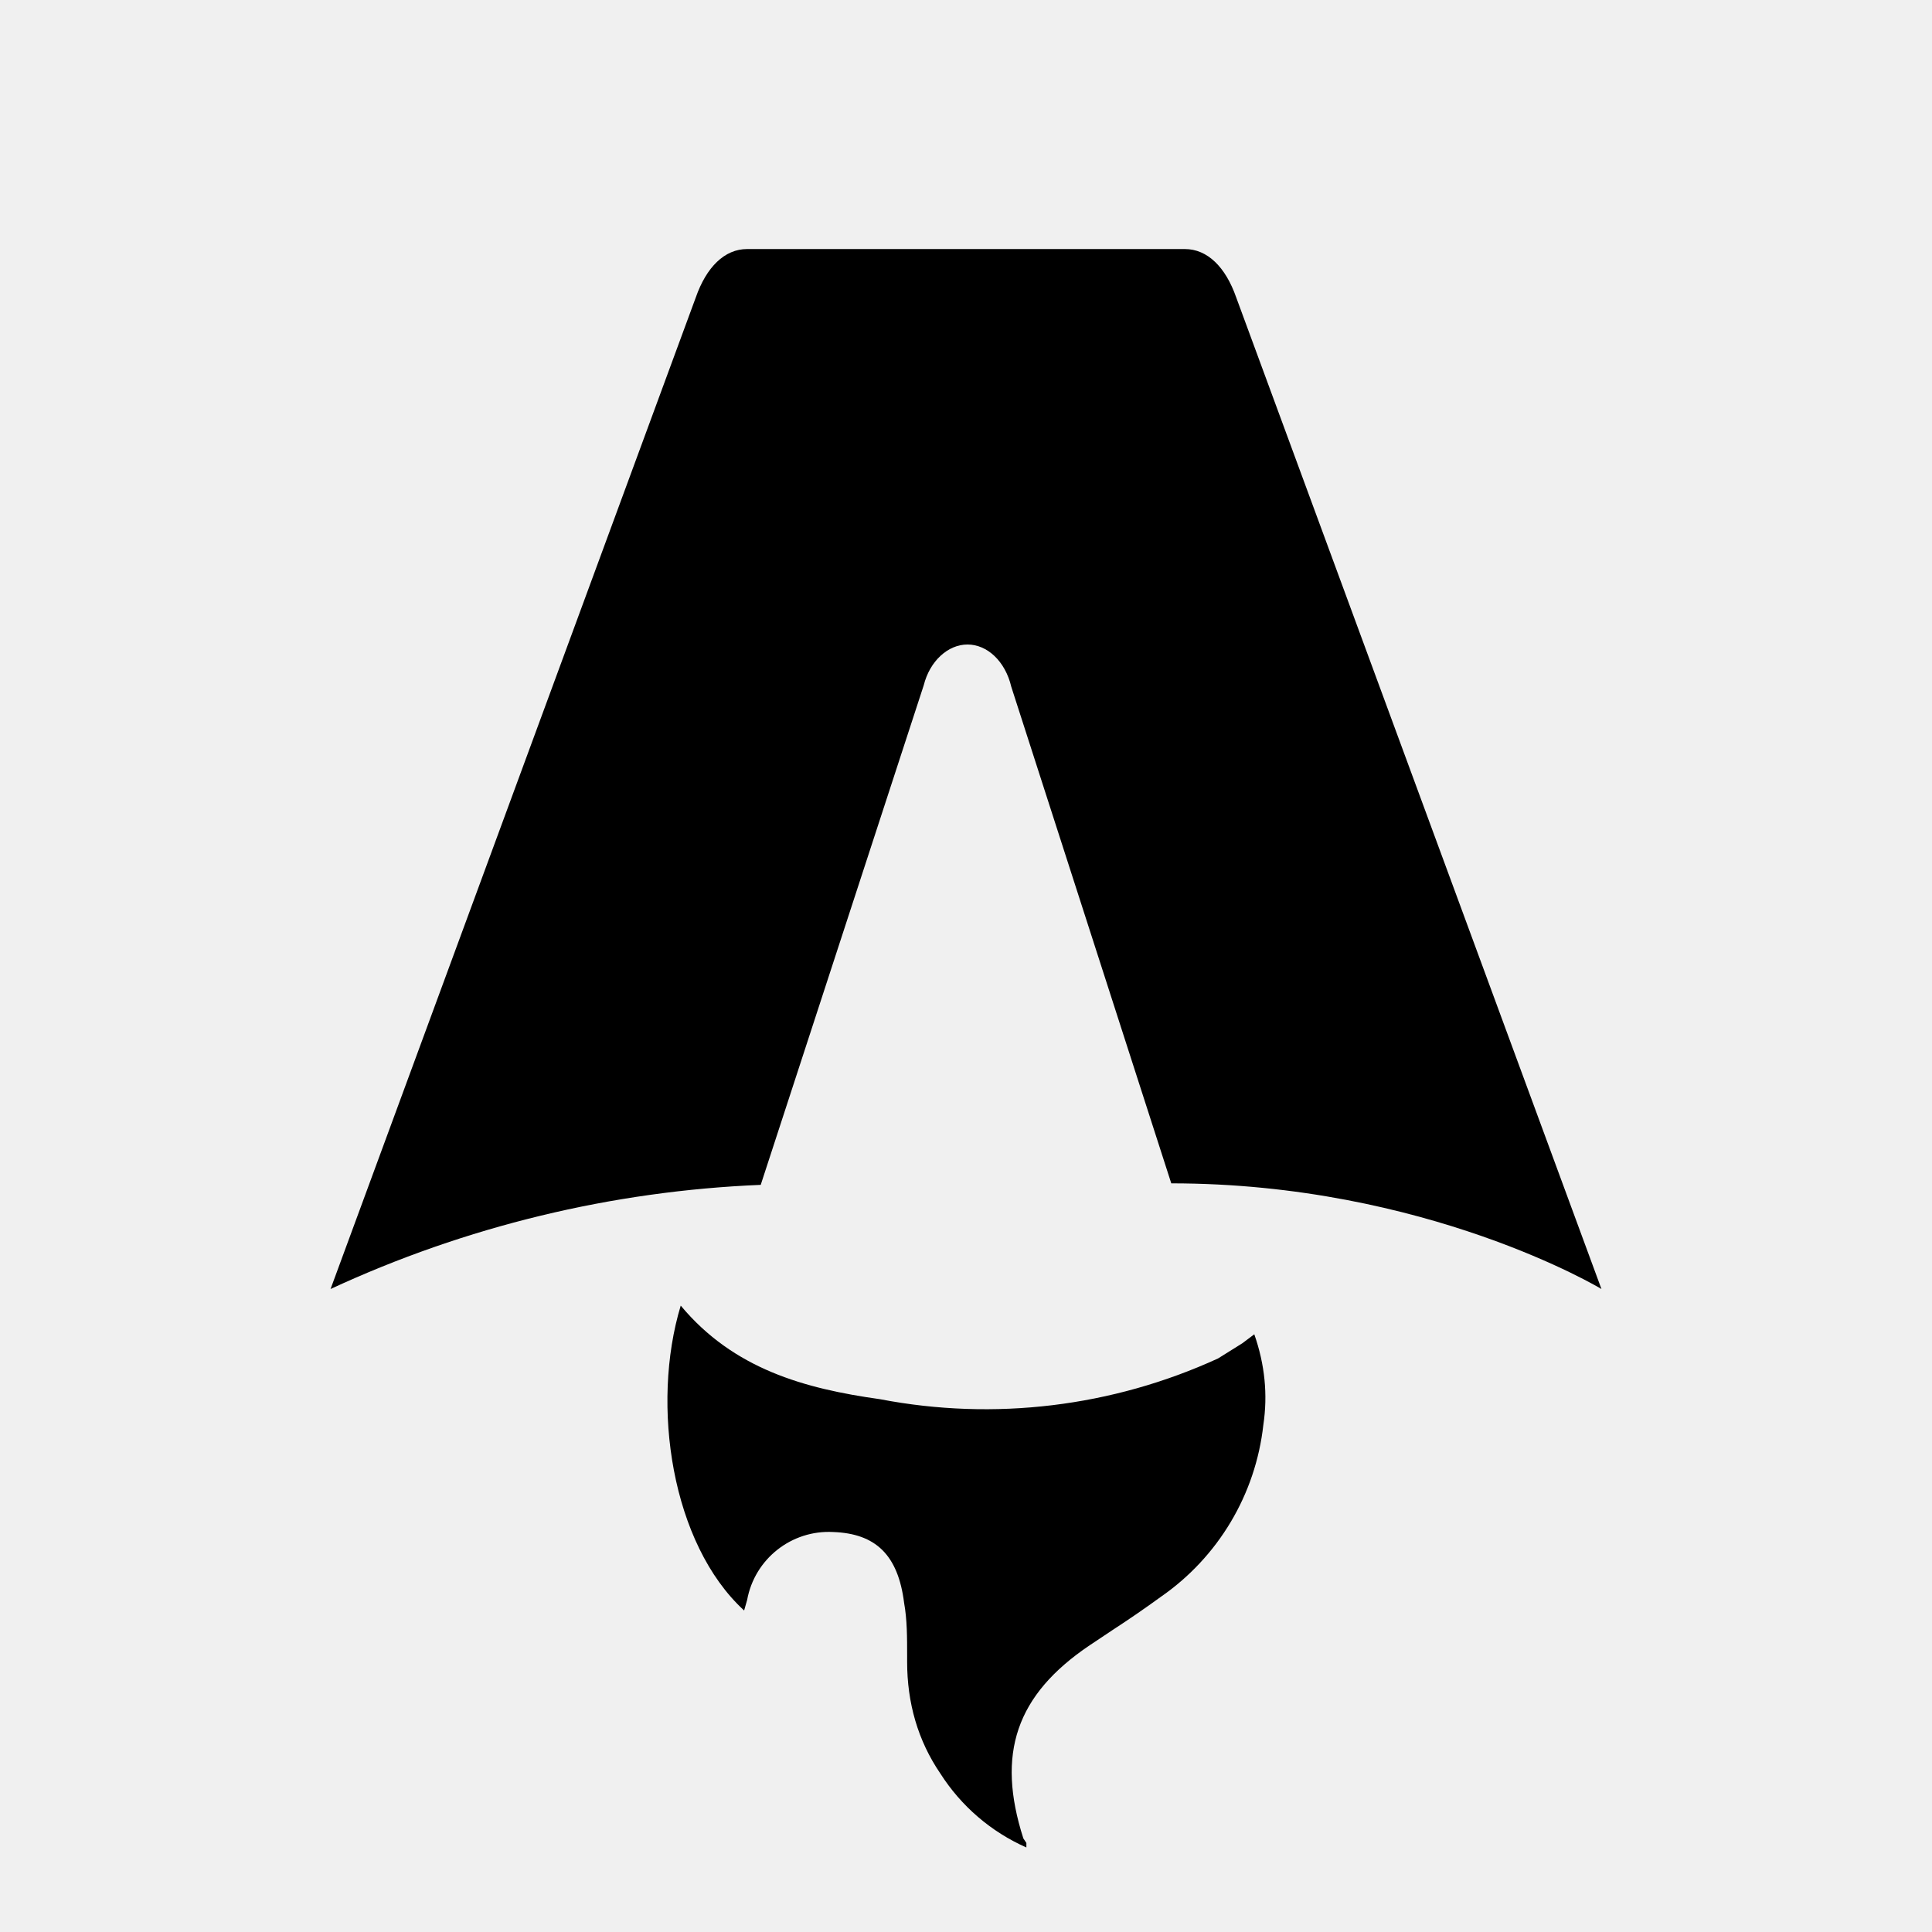
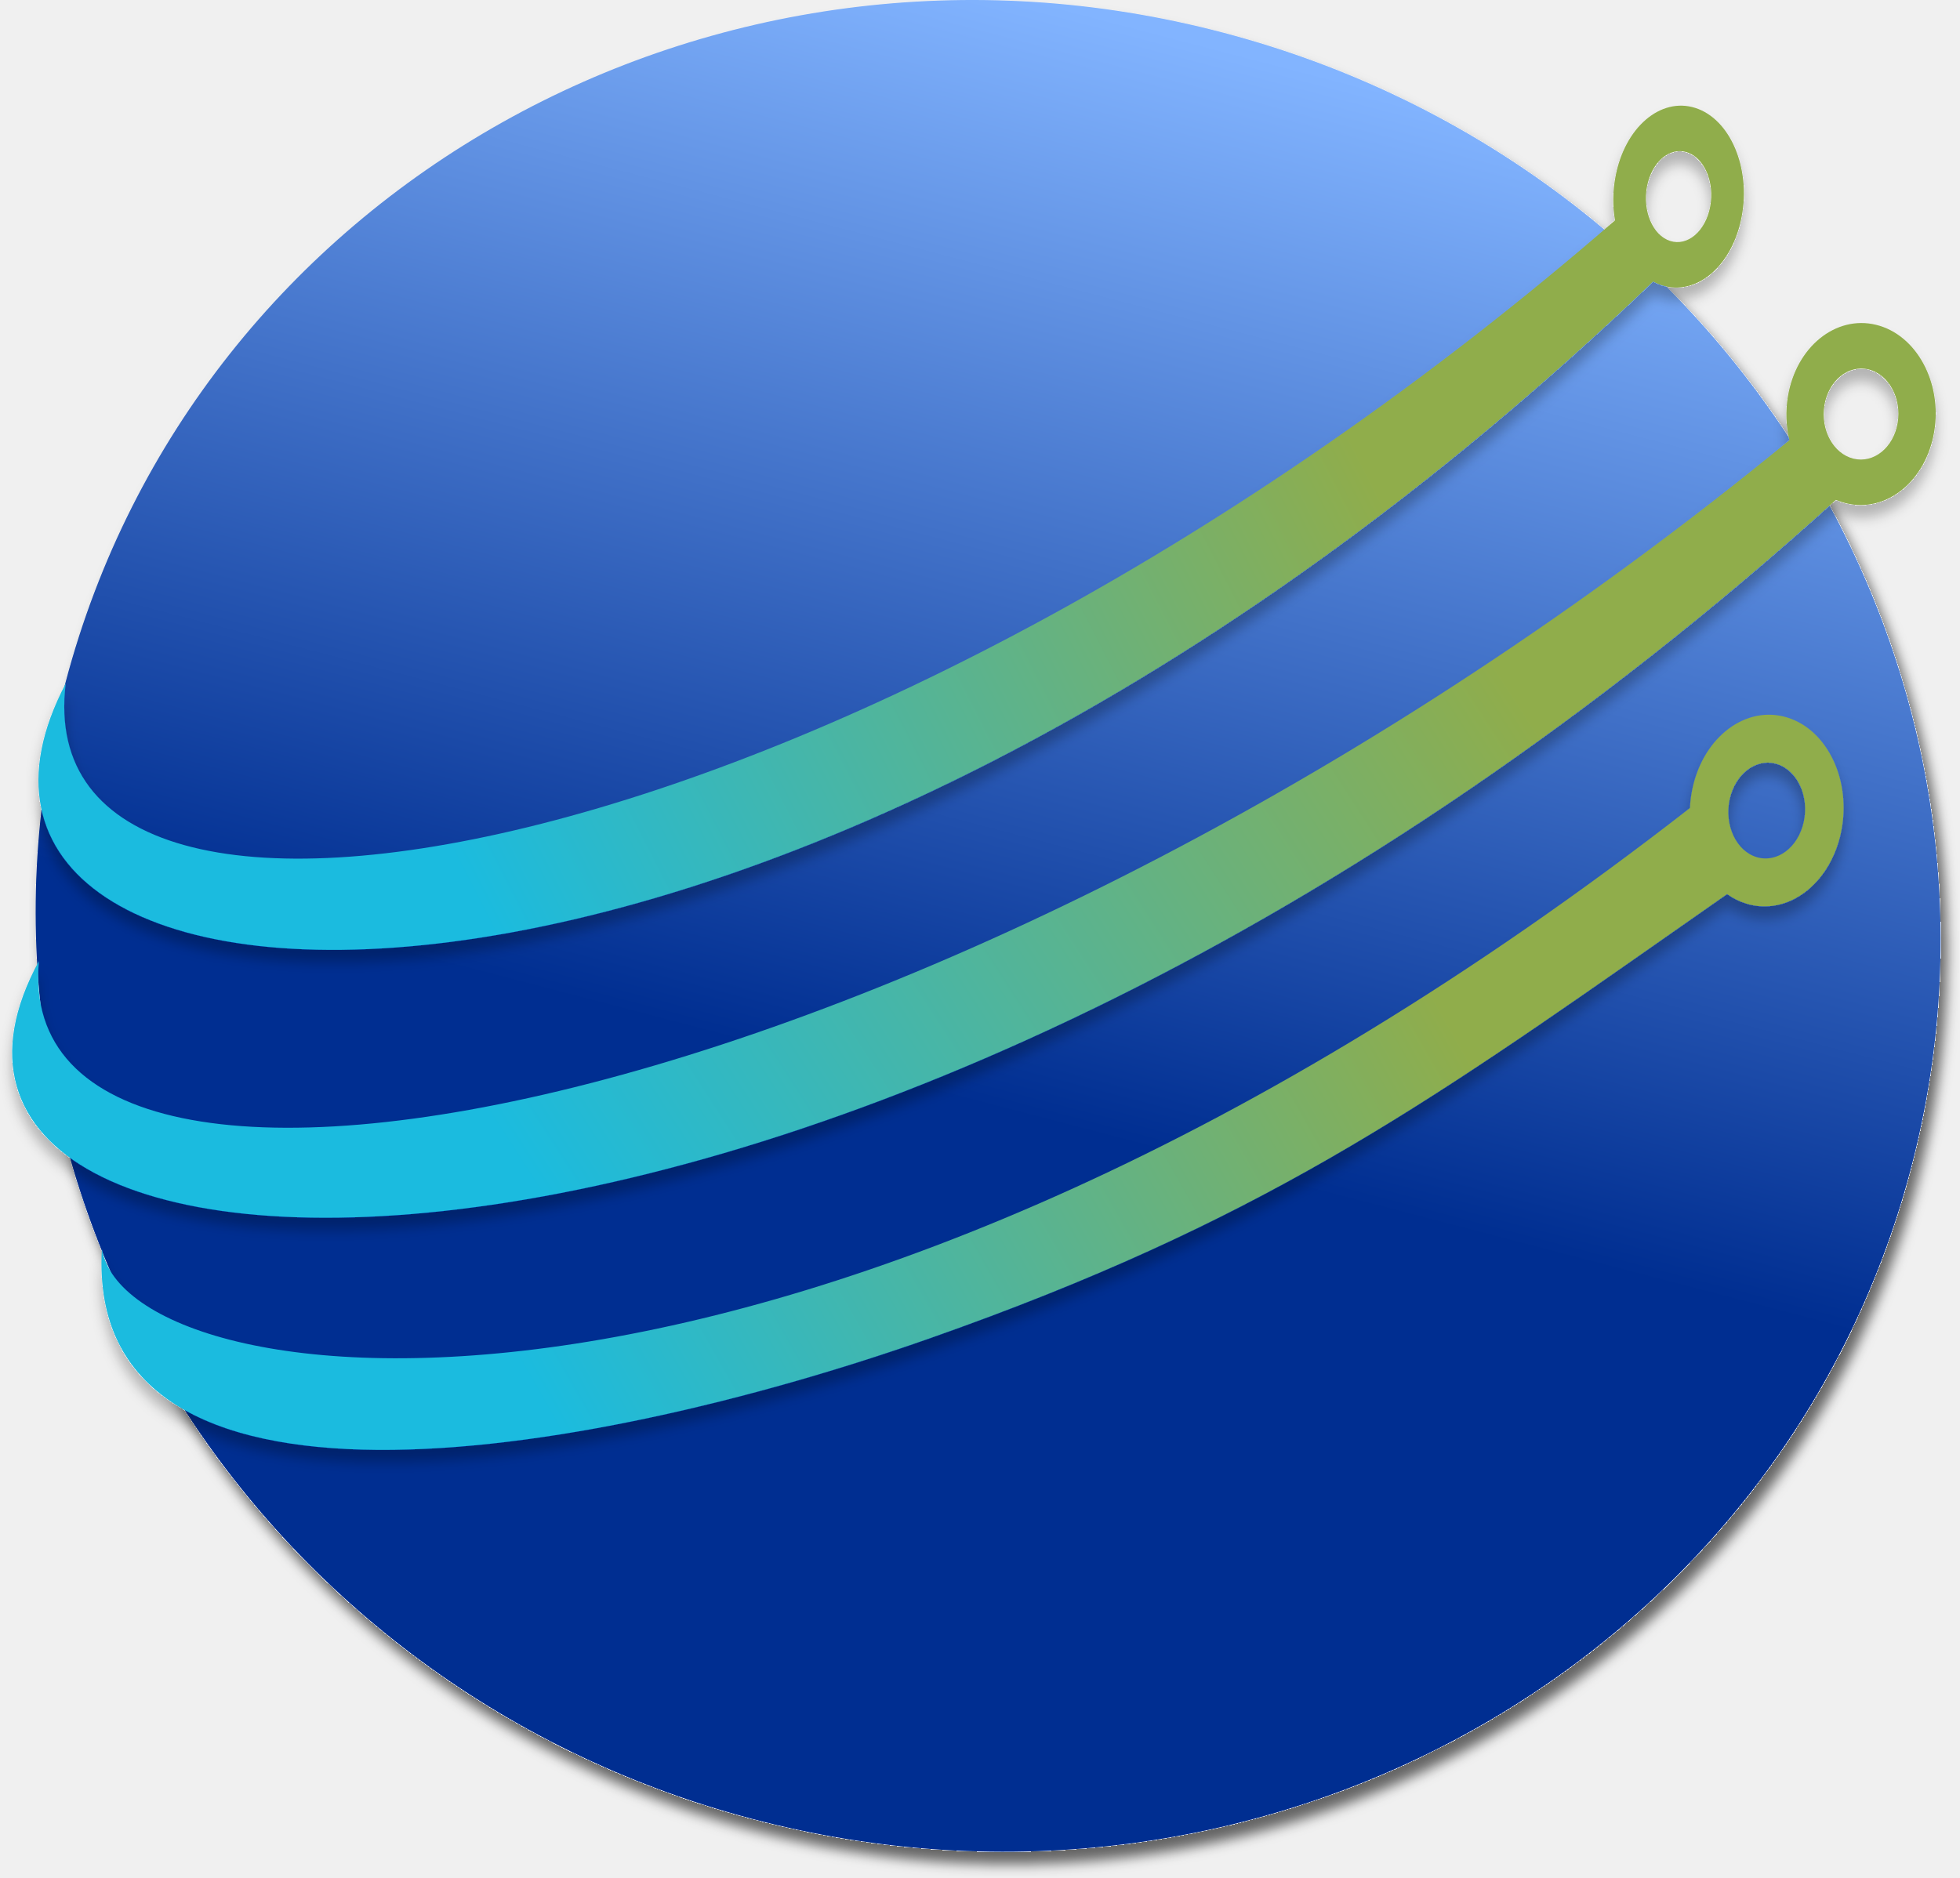
- <svg xmlns="http://www.w3.org/2000/svg" fill="none" viewBox="0 0 128 128">
-   <path d="M50.4 78.5a75.1 75.1 0 0 0-28.5 6.9l24.2-65.7c.7-2 1.9-3.2 3.4-3.2h29c1.5 0 2.7 1.2 3.4 3.2l24.2 65.7s-11.6-7-28.5-7L67 45.5c-.4-1.7-1.6-2.8-2.9-2.8-1.3 0-2.5 1.1-2.9 2.7L50.4 78.5Zm-1.1 28.2Zm-4.2-20.2c-2 6.6-.6 15.8 4.2 20.2a17.5 17.5 0 0 1 .2-.7 5.5 5.5 0 0 1 5.7-4.5c2.8.1 4.3 1.5 4.7 4.7.2 1.1.2 2.3.2 3.5v.4c0 2.7.7 5.2 2.2 7.4a13 13 0 0 0 5.7 4.9v-.3l-.2-.3c-1.8-5.6-.5-9.5 4.4-12.8l1.5-1a73 73 0 0 0 3.2-2.2 16 16 0 0 0 6.8-11.4c.3-2 .1-4-.6-6l-.8.6-1.6 1a37 37 0 0 1-22.4 2.7c-5-.7-9.7-2-13.2-6.2Z" />
-   <style>
-         path { fill: #000; }
-         @media (prefers-color-scheme: dark) {
-             path { fill: #FFF; }
-         }
-     </style>
+ <svg xmlns="http://www.w3.org/2000/svg" width="646" height="619" viewBox="0 0 646 619" fill="none">
+   <g filter="url(#filter0_d_118_164)">
+     <path d="M629.759 385.518C586.831 548.117 415.89 643.988 247.95 599.651C80.011 555.314 -21.331 387.558 21.596 224.959C64.523 62.359 235.465 -33.512 403.404 10.825C571.344 55.163 672.686 222.918 629.759 385.518Z" fill="url(#paint0_linear_118_164)" />
+   </g>
+   <g filter="url(#filter1_d_118_164)">
+     <path fill-rule="evenodd" clip-rule="evenodd" d="M637.491 142.375C634.754 158.622 621.743 169.163 608.43 165.917C607.283 165.638 606.171 165.265 605.098 164.806C282.17 457.043 -55.232 441.498 12.836 316.83C2.447 428.114 315.556 370.186 589.769 145.12C588.665 140.564 588.438 135.615 589.279 130.624C592.015 114.376 605.026 103.836 618.339 107.081C631.653 110.327 640.227 126.128 637.491 142.375ZM625.438 139.437C624.069 147.561 617.564 152.831 610.907 151.208C604.251 149.586 599.964 141.685 601.332 133.561C602.7 125.438 609.206 120.168 615.862 121.79C622.519 123.413 626.806 131.314 625.438 139.437Z" fill="url(#paint1_linear_118_164)" />
+   </g>
+   <g filter="url(#filter2_d_118_164)">
+     <path fill-rule="evenodd" clip-rule="evenodd" d="M574.044 71.477C570.985 87.621 559.195 97.726 547.709 94.048C546.719 93.731 545.764 93.322 544.846 92.829C250.946 374.242 -42.888 347.669 21.665 225.338C8.005 336.184 283.669 288.554 532.28 72.658C531.505 68.07 531.511 63.117 532.451 58.158C535.51 42.015 547.3 31.91 558.786 35.588C570.271 39.266 577.103 55.334 574.044 71.477ZM563.646 68.147C562.116 76.219 556.221 81.272 550.478 79.433C544.736 77.594 541.32 69.559 542.849 61.488C544.379 53.416 550.274 48.364 556.017 50.203C561.759 52.042 565.175 60.076 563.646 68.147Z" fill="url(#paint2_linear_118_164)" />
+   </g>
+   <g filter="url(#filter3_d_118_164)">
+     <path fill-rule="evenodd" clip-rule="evenodd" d="M606.728 274.675C603.025 291.627 589.085 302.029 575.592 297.909C573.304 297.211 571.175 296.139 569.236 294.759C563.13 299.025 557.194 303.185 551.401 307.244C468.204 365.544 414.509 403.17 306.649 441.137C190.43 482.046 27.906 508.276 33.592 411.835C42.47 462.466 266.165 492.783 556.998 266.374C557.098 264.185 557.383 261.97 557.867 259.757C561.57 242.805 575.51 232.403 589.003 236.522C602.495 240.642 610.431 257.724 606.728 274.675ZM594.513 270.946C592.661 279.421 585.691 284.622 578.945 282.563C572.198 280.503 568.23 271.962 570.082 263.486C571.934 255.01 578.904 249.809 585.65 251.869C592.396 253.929 596.364 262.47 594.513 270.946Z" fill="url(#paint3_linear_118_164)" />
+   </g>
+   <defs>
+     <filter id="filter0_d_118_164" x="9.744" y="0" width="635.867" height="618.476" filterUnits="userSpaceOnUse" color-interpolation-filters="sRGB">
+       <feFlood flood-opacity="0" result="BackgroundImageFix" />
+       <feColorMatrix in="SourceAlpha" type="matrix" values="0 0 0 0 0 0 0 0 0 0 0 0 0 0 0 0 0 0 127 0" result="hardAlpha" />
+       <feOffset dx="2" dy="4" />
+       <feGaussianBlur stdDeviation="2" />
+       <feComposite in2="hardAlpha" operator="out" />
+       <feColorMatrix type="matrix" values="0 0 0 0 0 0 0 0 0 0 0 0 0 0 0 0 0 0 0.58 0" />
+       <feBlend mode="normal" in2="BackgroundImageFix" result="effect1_dropShadow_118_164" />
+       <feBlend mode="normal" in="SourceGraphic" in2="effect1_dropShadow_118_164" result="shape" />
+     </filter>
+     <filter id="filter1_d_118_164" x="0" y="106.495" width="642" height="302.967" filterUnits="userSpaceOnUse" color-interpolation-filters="sRGB">
+       <feFlood flood-opacity="0" result="BackgroundImageFix" />
+       <feColorMatrix in="SourceAlpha" type="matrix" values="0 0 0 0 0 0 0 0 0 0 0 0 0 0 0 0 0 0 127 0" result="hardAlpha" />
+       <feOffset dy="4" />
+       <feGaussianBlur stdDeviation="2" />
+       <feComposite in2="hardAlpha" operator="out" />
+       <feColorMatrix type="matrix" values="0 0 0 0 0 0 0 0 0 0 0 0 0 0 0 0 0 0 0.25 0" />
+       <feBlend mode="normal" in2="BackgroundImageFix" result="effect1_dropShadow_118_164" />
+       <feBlend mode="normal" in="SourceGraphic" in2="effect1_dropShadow_118_164" result="shape" />
+     </filter>
+     <filter id="filter2_d_118_164" x="8.663" y="34.832" width="570.111" height="286.325" filterUnits="userSpaceOnUse" color-interpolation-filters="sRGB">
+       <feFlood flood-opacity="0" result="BackgroundImageFix" />
+       <feColorMatrix in="SourceAlpha" type="matrix" values="0 0 0 0 0 0 0 0 0 0 0 0 0 0 0 0 0 0 127 0" result="hardAlpha" />
+       <feOffset dy="4" />
+       <feGaussianBlur stdDeviation="2" />
+       <feComposite in2="hardAlpha" operator="out" />
+       <feColorMatrix type="matrix" values="0 0 0 0 0 0 0 0 0 0 0 0 0 0 0 0 0 0 0.25 0" />
+       <feBlend mode="normal" in2="BackgroundImageFix" result="effect1_dropShadow_118_164" />
+       <feBlend mode="normal" in="SourceGraphic" in2="effect1_dropShadow_118_164" result="shape" />
+     </filter>
+     <filter id="filter3_d_118_164" x="29.446" y="235.622" width="582.191" height="250.377" filterUnits="userSpaceOnUse" color-interpolation-filters="sRGB">
+       <feFlood flood-opacity="0" result="BackgroundImageFix" />
+       <feColorMatrix in="SourceAlpha" type="matrix" values="0 0 0 0 0 0 0 0 0 0 0 0 0 0 0 0 0 0 127 0" result="hardAlpha" />
+       <feOffset dy="4" />
+       <feGaussianBlur stdDeviation="2" />
+       <feComposite in2="hardAlpha" operator="out" />
+       <feColorMatrix type="matrix" values="0 0 0 0 0 0 0 0 0 0 0 0 0 0 0 0 0 0 0.25 0" />
+       <feBlend mode="normal" in2="BackgroundImageFix" result="effect1_dropShadow_118_164" />
+       <feBlend mode="normal" in="SourceGraphic" in2="effect1_dropShadow_118_164" result="shape" />
+     </filter>
+     <linearGradient id="paint0_linear_118_164" x1="404.369" y1="16.046" x2="252.369" y2="597.546" gradientUnits="userSpaceOnUse">
+       <stop stop-color="#82B4FF" />
+       <stop offset="0.595" stop-color="#002E91" />
+     </linearGradient>
+     <linearGradient id="paint1_linear_118_164" x1="474.416" y1="189.965" x2="172.036" y2="385.009" gradientUnits="userSpaceOnUse">
+       <stop stop-color="#90AD4B" />
+       <stop offset="1" stop-color="#1BBBDF" />
+     </linearGradient>
+     <linearGradient id="paint2_linear_118_164" x1="429.753" y1="113.69" x2="139.186" y2="262.273" gradientUnits="userSpaceOnUse">
+       <stop stop-color="#90AD4B" />
+       <stop offset="1" stop-color="#1BBBDF" />
+     </linearGradient>
+     <linearGradient id="paint3_linear_118_164" x1="459.522" y1="304.65" x2="179.26" y2="463.707" gradientUnits="userSpaceOnUse">
+       <stop stop-color="#90AD4B" />
+       <stop offset="1" stop-color="#1BBBDF" />
+     </linearGradient>
+   </defs>
</svg>
